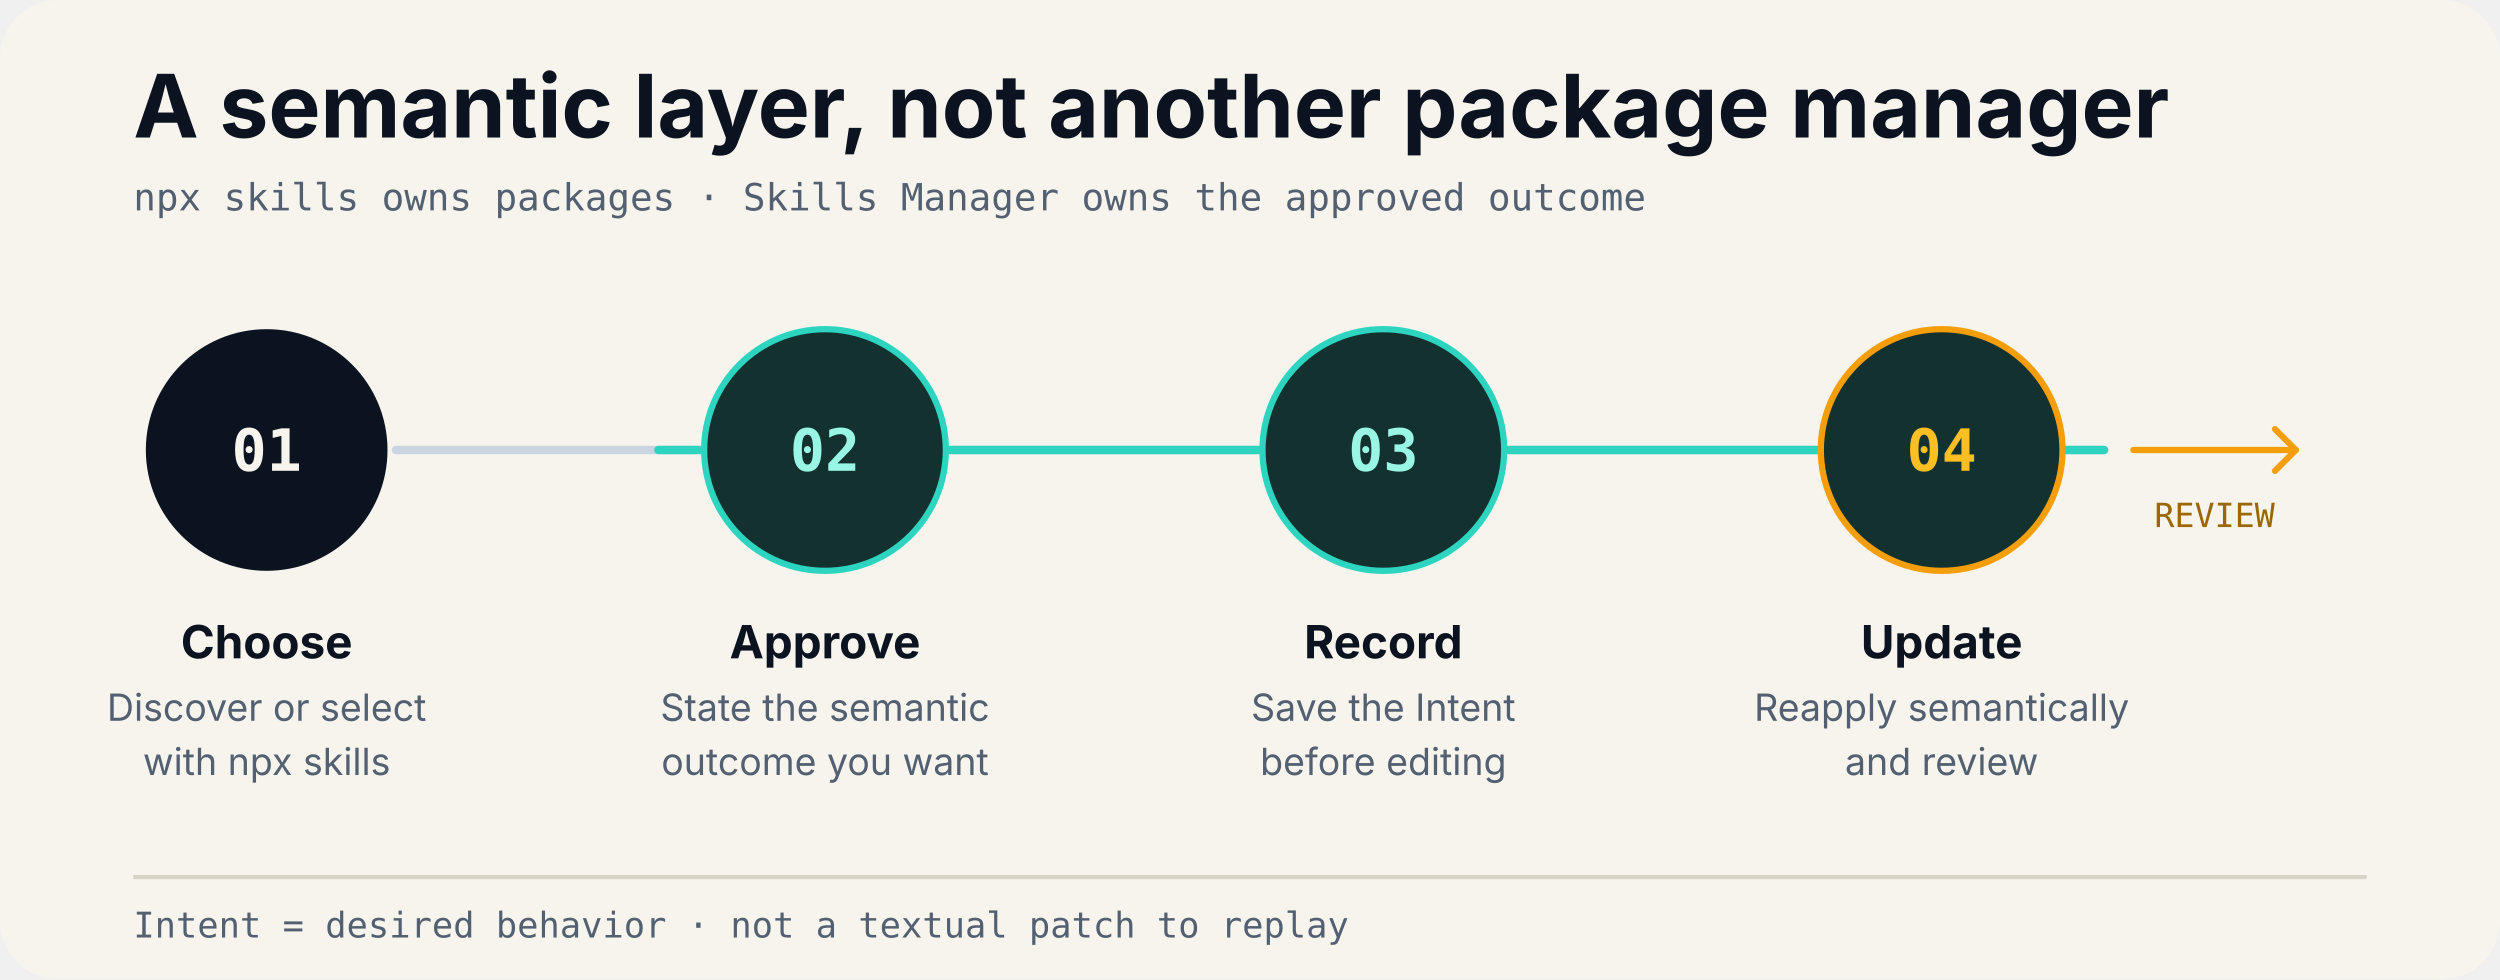
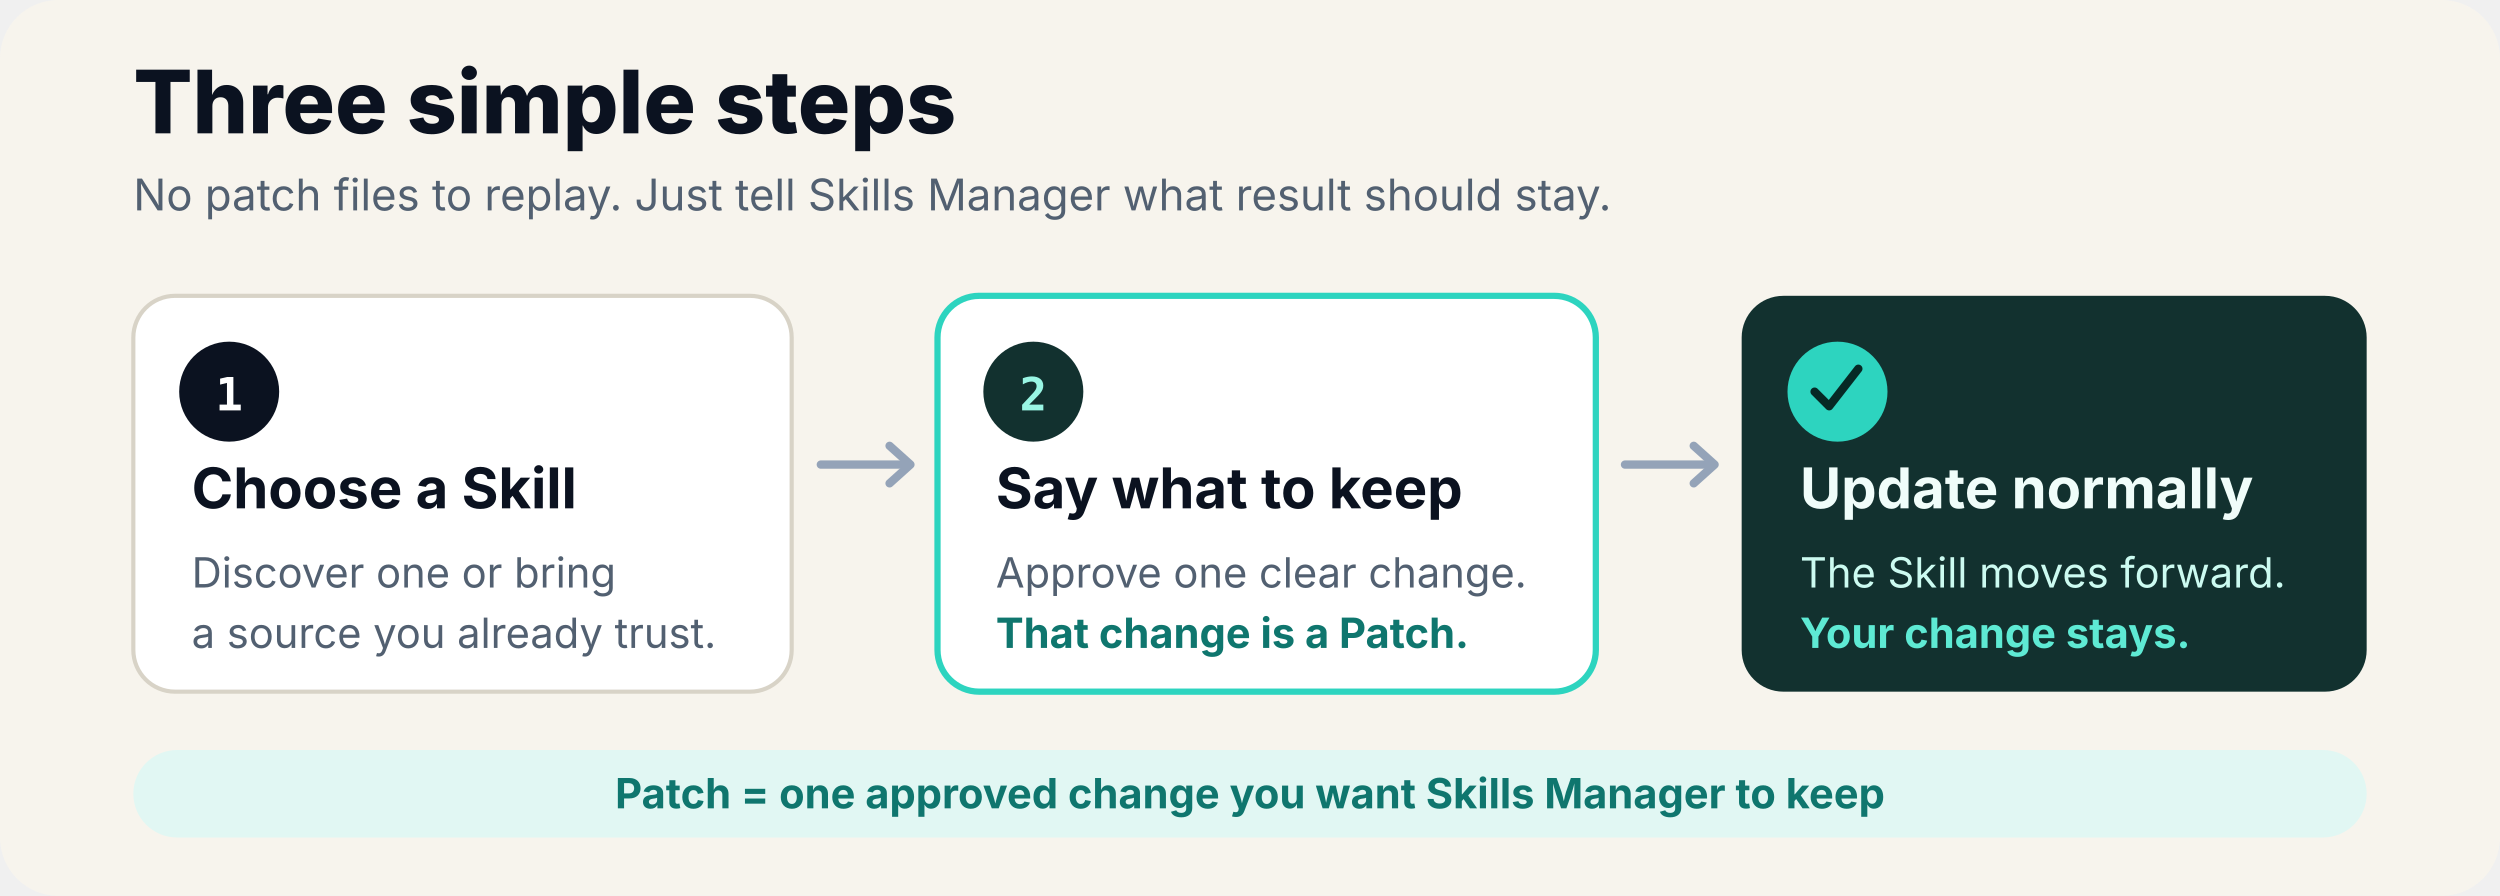
- <svg xmlns="http://www.w3.org/2000/svg" width="1200" height="470" viewBox="0 0 1200 470" role="img" aria-labelledby="title desc">
-   <rect width="1200" height="470" rx="28" fill="#F7F4ED" />
-   <text x="64" y="66" fill="#0B1220" font-family="-apple-system, BlinkMacSystemFont, Segoe UI, sans-serif" font-size="42" font-weight="750">A semantic layer, not another package manager</text>
-   <text x="64" y="101" fill="#526071" font-family="ui-monospace, SFMono-Regular, Menlo, monospace" font-size="18">npx skills owns packages · Skills Manager owns the approved outcome</text>
-   <path d="M190 216H1010" stroke="#CBD5E1" stroke-width="4" stroke-linecap="round" />
-   <path d="M316 216H1010" stroke="#2DD4BF" stroke-width="4" stroke-linecap="round" />
-   <g transform="translate(70 158)">
-     <circle cx="58" cy="58" r="58" fill="#0B1220" />
-     <text x="58" y="68" text-anchor="middle" fill="#F7F4ED" font-family="ui-monospace, SFMono-Regular, Menlo, monospace" font-size="28" font-weight="700">01</text>
-     <text x="58" y="158" text-anchor="middle" fill="#0B1220" font-family="-apple-system, BlinkMacSystemFont, Segoe UI, sans-serif" font-size="22" font-weight="700">Choose</text>
-     <text x="58" y="188" text-anchor="middle" fill="#526071" font-family="-apple-system, BlinkMacSystemFont, Segoe UI, sans-serif" font-size="18">Discover or select</text>
-     <text x="58" y="214" text-anchor="middle" fill="#526071" font-family="-apple-system, BlinkMacSystemFont, Segoe UI, sans-serif" font-size="18">with npx skills</text>
+ <svg xmlns="http://www.w3.org/2000/svg" width="1200" height="430" viewBox="0 0 1200 430" role="img" aria-labelledby="title desc">
+   <rect width="1200" height="430" rx="28" fill="#F7F4ED" />
+   <text x="64" y="64" fill="#0B1220" font-family="-apple-system, BlinkMacSystemFont, Segoe UI, sans-serif" font-size="42" font-weight="760">Three simple steps</text>
+   <text x="64" y="101" fill="#526071" font-family="-apple-system, BlinkMacSystemFont, Segoe UI, sans-serif" font-size="21">No patch files to replay. Just tell Skills Manager what result should stay.</text>
+   <g id="step-one" transform="translate(64 142)">
+     <rect width="316" height="190" rx="20" fill="#FFFFFF" stroke="#D8D3C7" stroke-width="2" />
+     <circle cx="46" cy="46" r="24" fill="#0B1220" />
+     <text x="46" y="55" text-anchor="middle" fill="#FFFFFF" font-family="ui-monospace, SFMono-Regular, Menlo, monospace" font-size="22" font-weight="700">1</text>
+     <text x="28" y="102" fill="#0B1220" font-family="-apple-system, BlinkMacSystemFont, Segoe UI, sans-serif" font-size="27" font-weight="750">Choose a Skill</text>
+     <text x="28" y="140" fill="#526071" font-family="-apple-system, BlinkMacSystemFont, Segoe UI, sans-serif" font-size="20">Discover one or bring</text>
+     <text x="28" y="169" fill="#526071" font-family="-apple-system, BlinkMacSystemFont, Segoe UI, sans-serif" font-size="20">a source you already trust.</text>
  </g>
-   <g transform="translate(338 158)">
-     <circle cx="58" cy="58" r="58" fill="#12312F" stroke="#2DD4BF" stroke-width="3" />
-     <text x="58" y="68" text-anchor="middle" fill="#99F6E4" font-family="ui-monospace, SFMono-Regular, Menlo, monospace" font-size="28" font-weight="700">02</text>
-     <text x="58" y="158" text-anchor="middle" fill="#0B1220" font-family="-apple-system, BlinkMacSystemFont, Segoe UI, sans-serif" font-size="22" font-weight="700">Approve</text>
-     <text x="58" y="188" text-anchor="middle" fill="#526071" font-family="-apple-system, BlinkMacSystemFont, Segoe UI, sans-serif" font-size="18">State the semantic</text>
-     <text x="58" y="214" text-anchor="middle" fill="#526071" font-family="-apple-system, BlinkMacSystemFont, Segoe UI, sans-serif" font-size="18">outcome you want</text>
+   <g transform="translate(394 223)">
+     <path d="M0 0h42" stroke="#94A3B8" stroke-width="4" stroke-linecap="round" />
+     <path d="M33-9l10 9-10 9" fill="none" stroke="#94A3B8" stroke-width="4" stroke-linecap="round" stroke-linejoin="round" />
  </g>
-   <g transform="translate(606 158)">
-     <circle cx="58" cy="58" r="58" fill="#12312F" stroke="#2DD4BF" stroke-width="3" />
-     <text x="58" y="68" text-anchor="middle" fill="#99F6E4" font-family="ui-monospace, SFMono-Regular, Menlo, monospace" font-size="28" font-weight="700">03</text>
-     <text x="58" y="158" text-anchor="middle" fill="#0B1220" font-family="-apple-system, BlinkMacSystemFont, Segoe UI, sans-serif" font-size="22" font-weight="700">Record</text>
-     <text x="58" y="188" text-anchor="middle" fill="#526071" font-family="-apple-system, BlinkMacSystemFont, Segoe UI, sans-serif" font-size="18">Save the Intent</text>
-     <text x="58" y="214" text-anchor="middle" fill="#526071" font-family="-apple-system, BlinkMacSystemFont, Segoe UI, sans-serif" font-size="18">before editing</text>
+   <g id="step-two" transform="translate(450 142)">
+     <rect width="316" height="190" rx="20" fill="#FFFFFF" stroke="#2DD4BF" stroke-width="3" />
+     <circle cx="46" cy="46" r="24" fill="#12312F" />
+     <text x="46" y="55" text-anchor="middle" fill="#99F6E4" font-family="ui-monospace, SFMono-Regular, Menlo, monospace" font-size="22" font-weight="700">2</text>
+     <text x="28" y="102" fill="#0B1220" font-family="-apple-system, BlinkMacSystemFont, Segoe UI, sans-serif" font-size="27" font-weight="750">Say what to keep</text>
+     <text x="28" y="140" fill="#526071" font-family="-apple-system, BlinkMacSystemFont, Segoe UI, sans-serif" font-size="20">Approve one clear change.</text>
+     <text x="28" y="169" fill="#0F766E" font-family="-apple-system, BlinkMacSystemFont, Segoe UI, sans-serif" font-size="20" font-weight="700">That change is a Patch.</text>
  </g>
-   <g transform="translate(874 158)">
-     <circle cx="58" cy="58" r="58" fill="#12312F" stroke="#F59E0B" stroke-width="3" />
-     <text x="58" y="68" text-anchor="middle" fill="#FBBF24" font-family="ui-monospace, SFMono-Regular, Menlo, monospace" font-size="28" font-weight="700">04</text>
-     <text x="58" y="158" text-anchor="middle" fill="#0B1220" font-family="-apple-system, BlinkMacSystemFont, Segoe UI, sans-serif" font-size="22" font-weight="700">Update</text>
-     <text x="58" y="188" text-anchor="middle" fill="#526071" font-family="-apple-system, BlinkMacSystemFont, Segoe UI, sans-serif" font-size="18">Reapply semantically</text>
-     <text x="58" y="214" text-anchor="middle" fill="#526071" font-family="-apple-system, BlinkMacSystemFont, Segoe UI, sans-serif" font-size="18">and review</text>
+   <g transform="translate(780 223)">
+     <path d="M0 0h42" stroke="#94A3B8" stroke-width="4" stroke-linecap="round" />
+     <path d="M33-9l10 9-10 9" fill="none" stroke="#94A3B8" stroke-width="4" stroke-linecap="round" stroke-linejoin="round" />
  </g>
-   <g transform="translate(1024 190)">
-     <path d="M0 26h78" stroke="#F59E0B" stroke-width="3" stroke-linecap="round" />
-     <path d="M68 16l10 10-10 10" fill="none" stroke="#F59E0B" stroke-width="3" stroke-linecap="round" stroke-linejoin="round" />
-     <text x="39" y="63" text-anchor="middle" fill="#9A6700" font-family="ui-monospace, SFMono-Regular, Menlo, monospace" font-size="16">REVIEW</text>
+   <g id="step-three" transform="translate(836 142)">
+     <rect width="300" height="190" rx="20" fill="#12312F" />
+     <circle cx="46" cy="46" r="24" fill="#2DD4BF" />
+     <path d="M35 46l7 7 14-18" fill="none" stroke="#062925" stroke-width="4" stroke-linecap="round" stroke-linejoin="round" />
+     <text x="28" y="102" fill="#F0FDFA" font-family="-apple-system, BlinkMacSystemFont, Segoe UI, sans-serif" font-size="27" font-weight="750">Update normally</text>
+     <text x="28" y="140" fill="#CCFBF1" font-family="-apple-system, BlinkMacSystemFont, Segoe UI, sans-serif" font-size="20">The Skill moves forward.</text>
+     <text x="28" y="169" fill="#5EEAD4" font-family="-apple-system, BlinkMacSystemFont, Segoe UI, sans-serif" font-size="20" font-weight="700">Your change stays.</text>
  </g>
-   <rect x="64" y="420" width="1072" height="2" fill="#D8D3C7" />
-   <text x="64" y="450" fill="#526071" font-family="ui-monospace, SFMono-Regular, Menlo, monospace" font-size="17">Intent = desired behavior · not a textual patch to replay</text>
+   <g transform="translate(64 360)">
+     <rect width="1072" height="42" rx="21" fill="#E1F7F3" />
+     <text x="536" y="28" text-anchor="middle" fill="#0F766E" font-family="-apple-system, BlinkMacSystemFont, Segoe UI, sans-serif" font-size="20" font-weight="700">Patch = one approved change you want Skills Manager to keep</text>
+   </g>
</svg>
